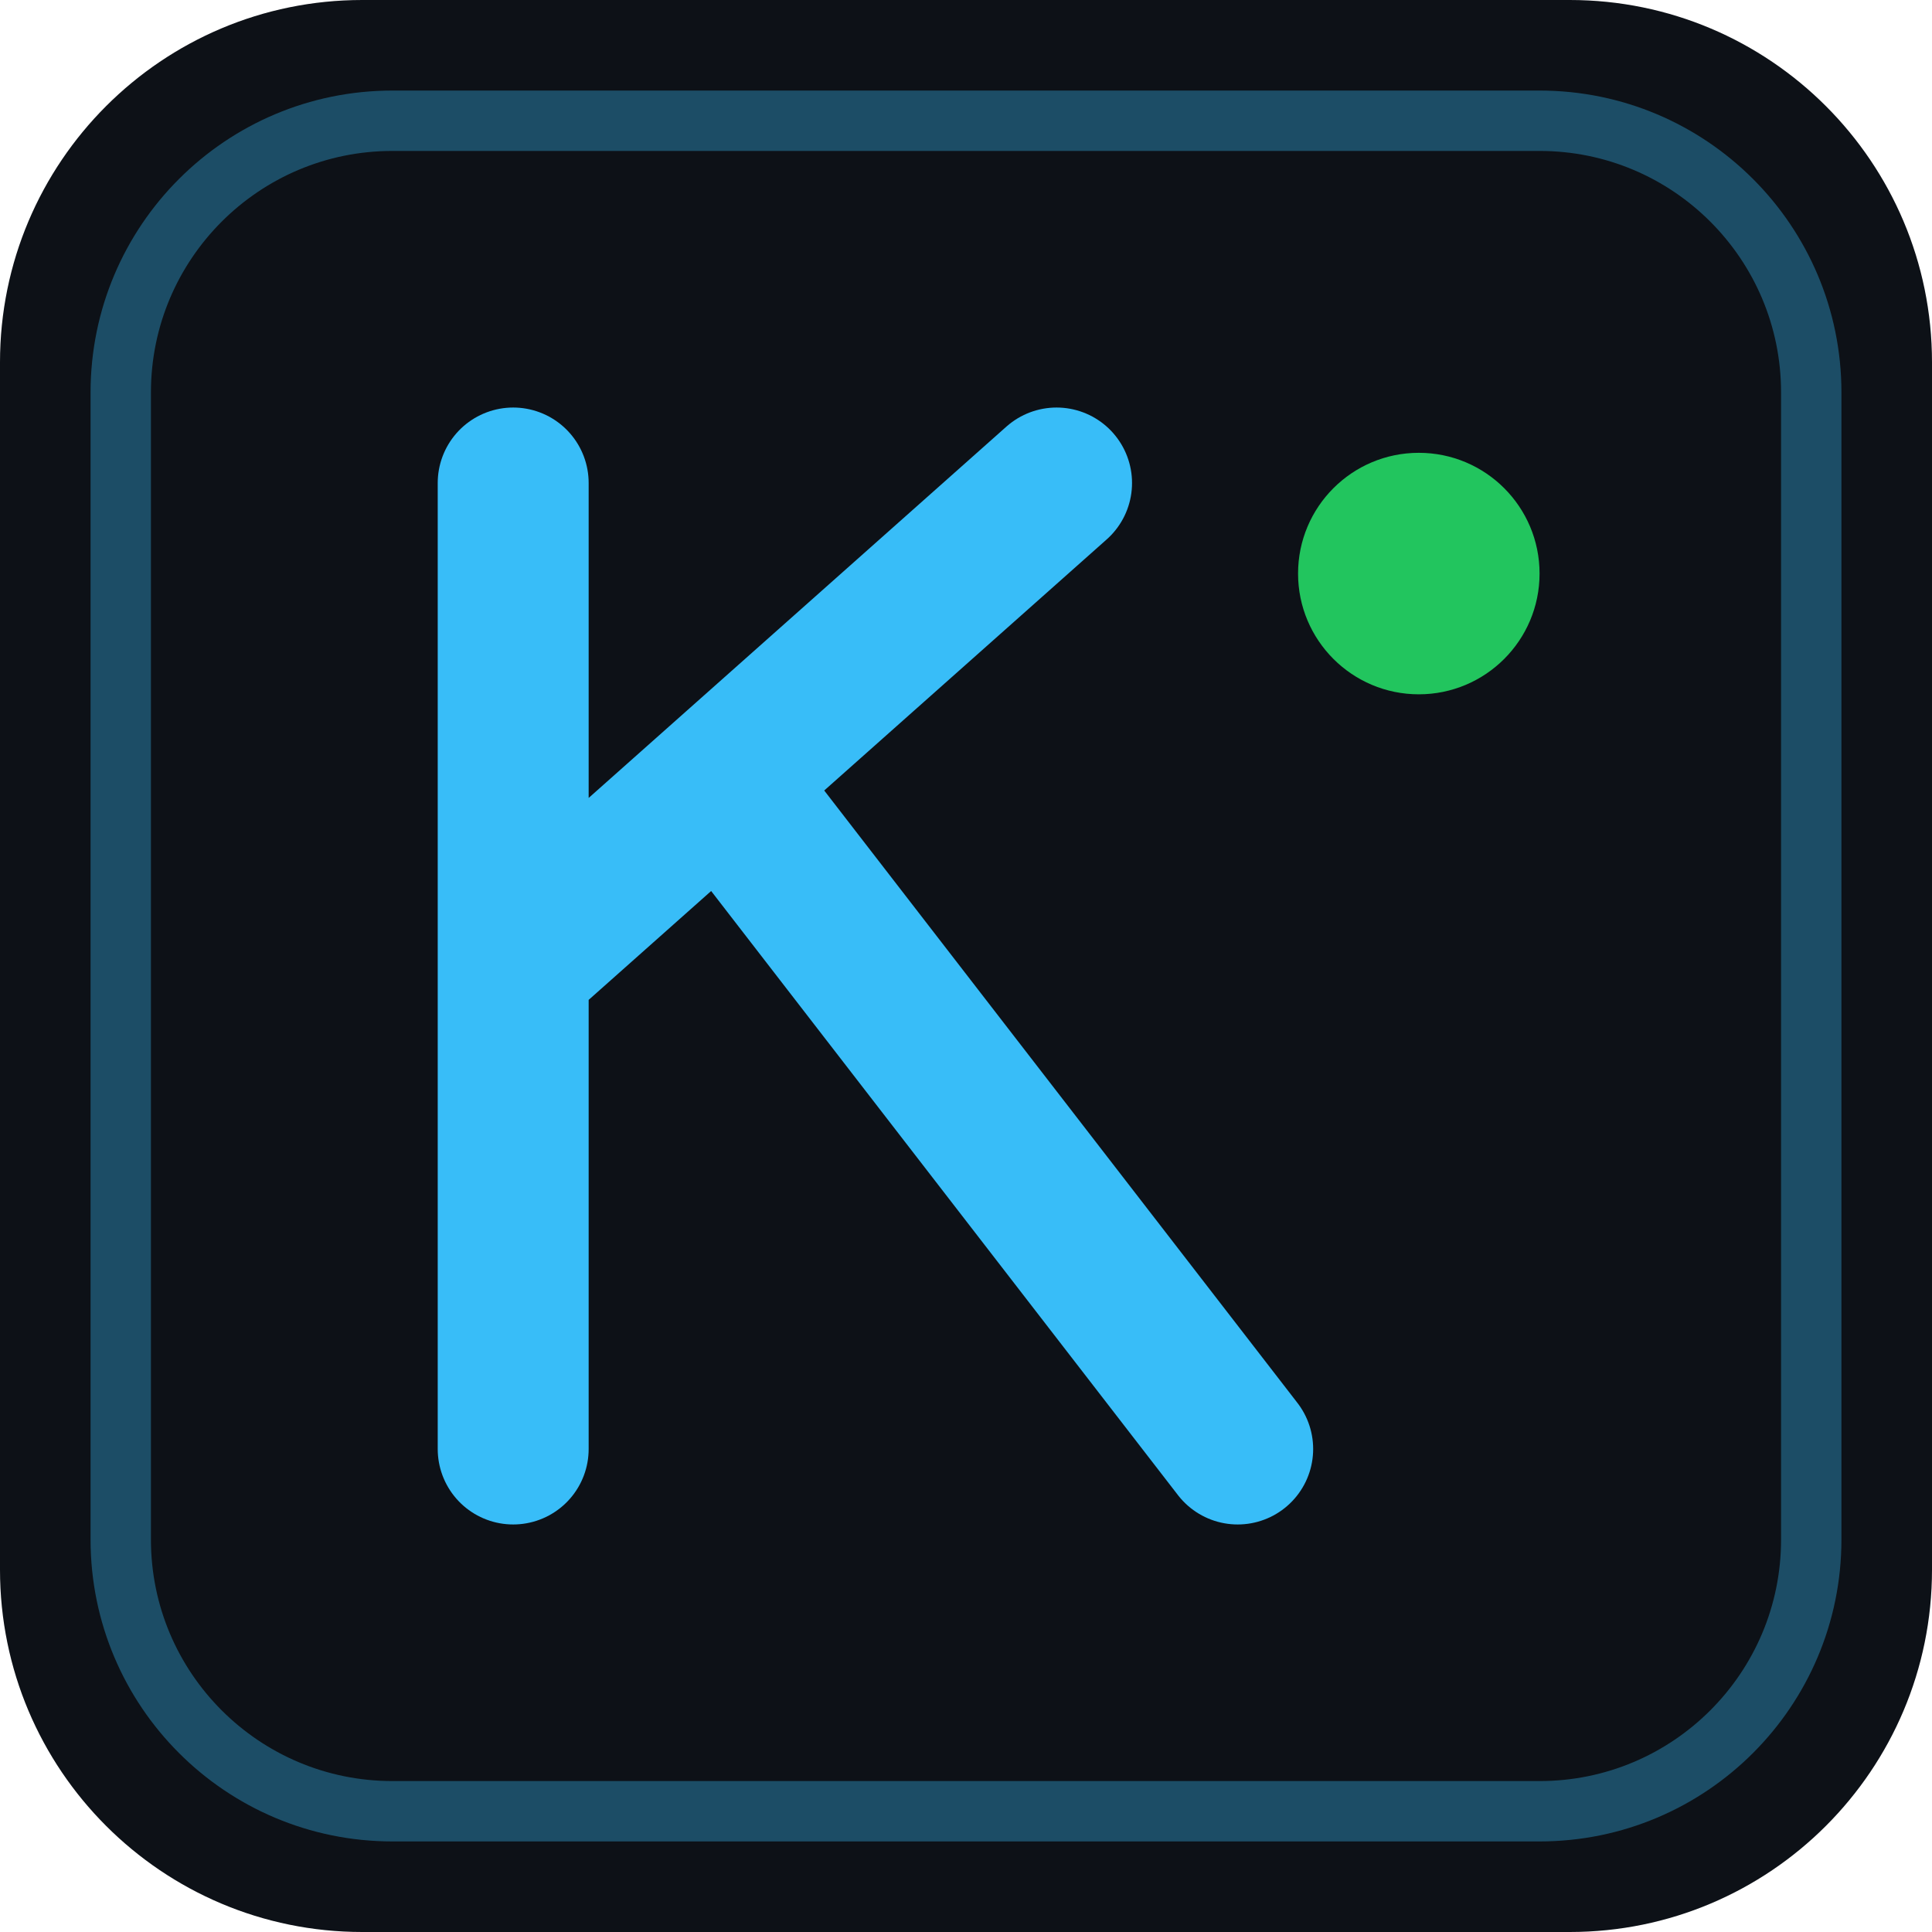
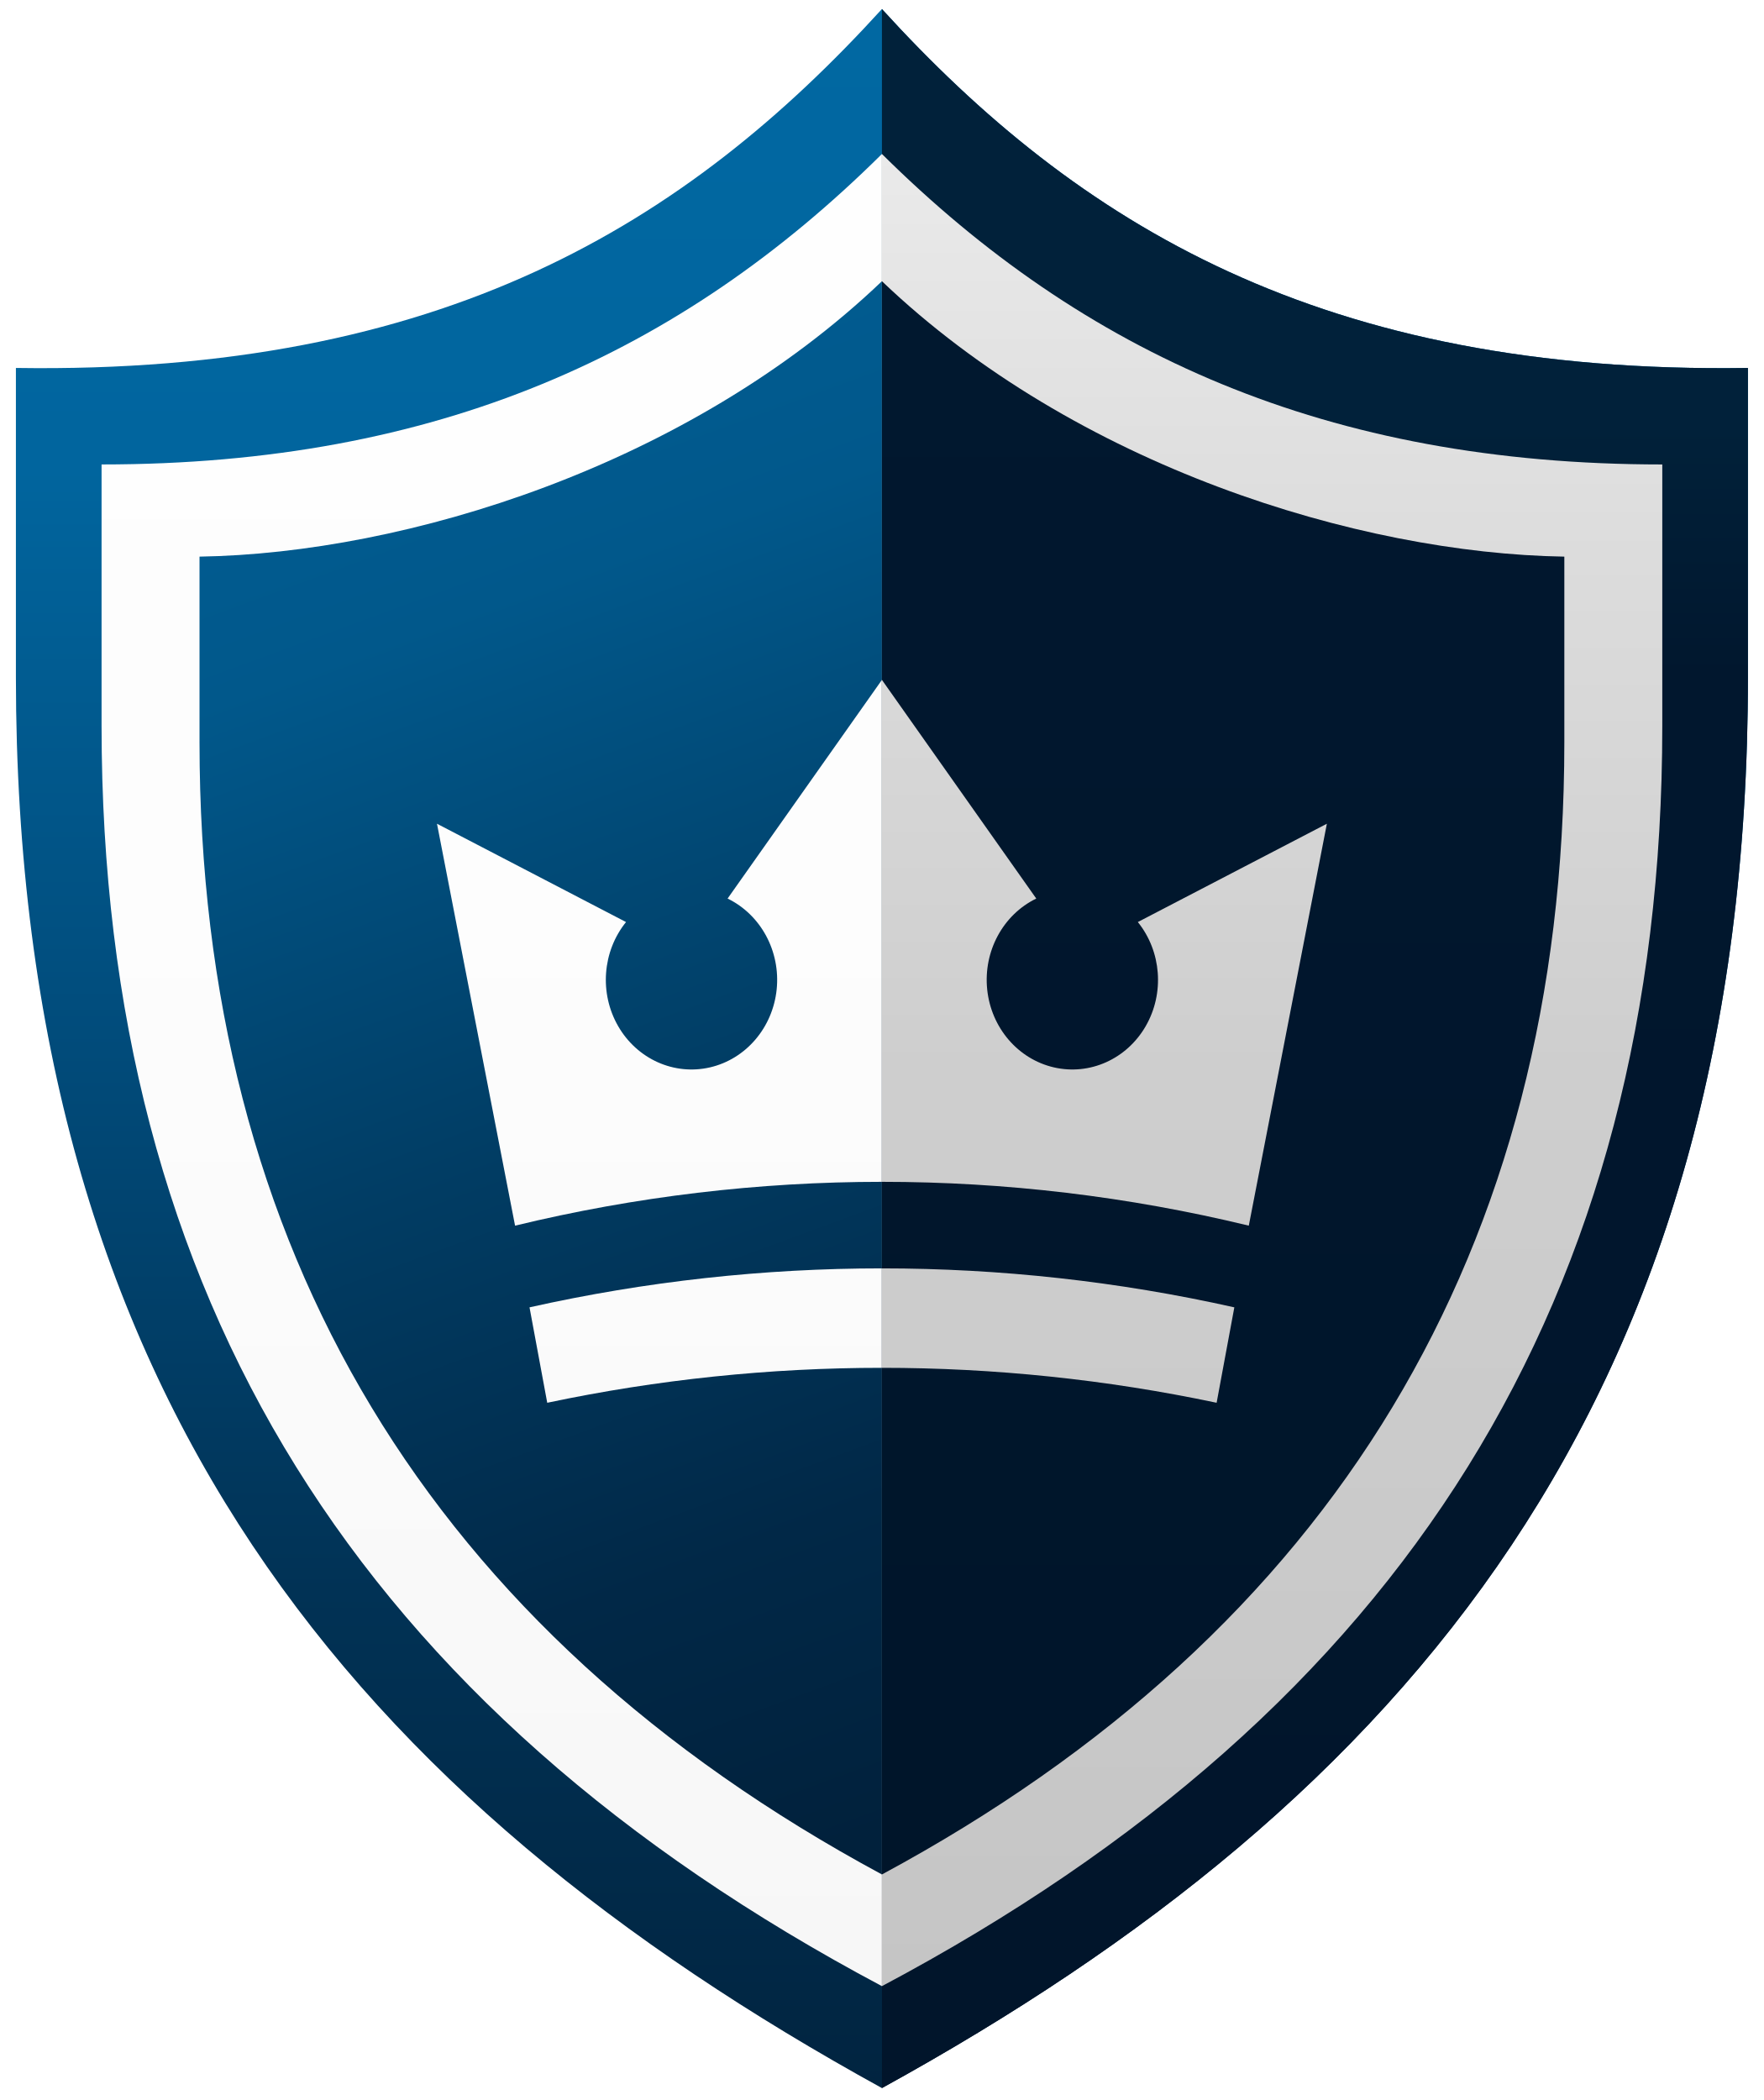
- <svg xmlns="http://www.w3.org/2000/svg" viewBox="0 0 128 128">
-   <rect width="128" height="128" rx="24" fill="#0d1117" />
-   <rect x="8" y="8" width="112" height="112" rx="18" fill="none" stroke="#38bdf8" stroke-width="4" opacity="0.35" />
-   <path d="M34 32v64M34 64l36-32M48 52l34 44" stroke="#38bdf8" stroke-width="10" stroke-linecap="round" stroke-linejoin="round" fill="none" />
-   <circle cx="94" cy="38" r="8" fill="#22c55e" />
+ <svg xmlns="http://www.w3.org/2000/svg" viewBox="0 0 488 581" width="488" height="581">
+   <defs>
+     <clipPath id="right-half">
+       <rect x="244" y="0" width="244" height="581" />
+     </clipPath>
+     <linearGradient id="blue-outer-l" gradientUnits="userSpaceOnUse" x1="0" y1="3" x2="0" y2="578">
+       <stop offset="0%" stop-color="#0168a2" />
+       <stop offset="22%" stop-color="#01659e" />
+       <stop offset="50%" stop-color="#014b7a" />
+       <stop offset="76%" stop-color="#013255" />
+       <stop offset="100%" stop-color="#012440" />
+     </linearGradient>
+     <linearGradient id="blue-inner-l" gradientUnits="userSpaceOnUse" x1="64" y1="110" x2="214" y2="518">
+       <stop offset="0%" stop-color="#015d93" />
+       <stop offset="18%" stop-color="#01588b" />
+       <stop offset="52%" stop-color="#013c63" />
+       <stop offset="80%" stop-color="#012847" />
+       <stop offset="100%" stop-color="#01213c" />
+     </linearGradient>
+     <linearGradient id="white-l" gradientUnits="userSpaceOnUse" x1="0" y1="42" x2="0" y2="550">
+       <stop offset="0%" stop-color="#fefefe" />
+       <stop offset="40%" stop-color="#fdfdfd" />
+       <stop offset="100%" stop-color="#f7f7f7" />
+     </linearGradient>
+     <linearGradient id="blue-outer-r" gradientUnits="userSpaceOnUse" x1="0" y1="3" x2="0" y2="578">
+       <stop offset="0%" stop-color="#01213a" />
+       <stop offset="20%" stop-color="#01213a" />
+       <stop offset="32%" stop-color="#01172e" />
+       <stop offset="100%" stop-color="#01152b" />
+     </linearGradient>
+     <linearGradient id="blue-inner-r" gradientUnits="userSpaceOnUse" x1="0" y1="78" x2="0" y2="519">
+       <stop offset="0%" stop-color="#01182f" />
+       <stop offset="22%" stop-color="#01172e" />
+       <stop offset="100%" stop-color="#00152a" />
+     </linearGradient>
+     <linearGradient id="white-r" gradientUnits="userSpaceOnUse" x1="0" y1="42" x2="0" y2="550">
+       <stop offset="0%" stop-color="#eaeaea" />
+       <stop offset="22%" stop-color="#dcdcdc" />
+       <stop offset="50%" stop-color="#cecece" />
+       <stop offset="76%" stop-color="#cacaca" />
+       <stop offset="100%" stop-color="#c5c5c5" />
+     </linearGradient>
+   </defs>
+   <g id="logo-left">
+     <path d="M 244 2.5 C 189.8 62.0 122.4 103.6 4.4 101.8 L 4.4 187.3 C 4.4 387.2 99.1 498.0 244 577.7 C 388.9 498.0 483.6 387.2 483.6 187.3 L 483.6 101.8 C 365.6 103.6 298.2 62.0 244 2.5 Z" fill="url(#blue-outer-l)" />
+     <path d="M 244 42.6 C 188.3 97.8 121.0 128.5 28.1 128.5 L 28.1 200.8 C 28.1 359.2 99.6 472.8 244 549.5 C 388.4 472.8 459.9 359.2 459.9 200.8 L 459.9 128.5 C 367.0 128.5 299.7 97.8 244 42.6 Z" fill="url(#white-l)" />
+     <path d="M 244 77.8 C 190.5 128.9 112.2 153.1 55.2 154.0 L 55.2 205.4 C 55.2 345.5 119.1 451.3 244 518.6 C 368.9 451.3 432.8 345.5 432.8 205.4 L 432.8 154.0 C 375.8 153.1 297.5 128.9 244 77.8 Z" fill="url(#blue-inner-l)" />
+     <path d="M 244 188.1 L 201.3 248.6 A 23.7 24.8 0 1 1 173.2 255.1 L 120.9 227.9 L 142.5 339.1 A 430.8 430.8 0 0 1 345.5 339.1 L 367.1 227.9 L 314.8 255.1 A 23.7 24.8 0 1 1 286.7 248.6 Z" fill="url(#white-l)" />
+     <path d="M 146.5 361.7 A 446.2 446.2 0 0 1 341.5 361.7 L 336.6 388.1 A 448.3 448.3 0 0 0 151.4 388.1 Z" fill="url(#white-l)" />
+   </g>
+   <g id="logo-right" clip-path="url(#right-half)">
+     <path d="M 244 2.5 C 189.8 62.0 122.4 103.6 4.4 101.8 L 4.4 187.3 C 4.4 387.2 99.1 498.0 244 577.7 C 388.9 498.0 483.6 387.2 483.6 187.3 L 483.6 101.8 C 365.6 103.6 298.2 62.0 244 2.5 Z" fill="url(#blue-outer-r)" />
+     <path d="M 244 42.6 C 188.3 97.8 121.0 128.5 28.1 128.5 L 28.1 200.8 C 28.1 359.2 99.6 472.8 244 549.5 C 388.4 472.8 459.9 359.2 459.9 200.8 L 459.9 128.5 C 367.0 128.5 299.7 97.8 244 42.6 Z" fill="url(#white-r)" />
+     <path d="M 244 77.8 C 190.5 128.9 112.2 153.1 55.2 154.0 L 55.2 205.4 C 55.2 345.5 119.1 451.3 244 518.6 C 368.9 451.3 432.8 345.5 432.8 205.4 L 432.8 154.0 C 375.8 153.1 297.5 128.9 244 77.8 Z" fill="url(#blue-inner-r)" />
+     <path d="M 244 188.1 L 201.3 248.6 A 23.7 24.8 0 1 1 173.2 255.1 L 120.9 227.9 L 142.5 339.1 A 430.8 430.8 0 0 1 345.5 339.1 L 367.1 227.9 L 314.8 255.1 A 23.7 24.8 0 1 1 286.7 248.6 Z" fill="url(#white-r)" />
+     <path d="M 146.5 361.7 A 446.2 446.2 0 0 1 341.5 361.7 L 336.6 388.1 A 448.3 448.3 0 0 0 151.4 388.1 Z" fill="url(#white-r)" />
+   </g>
</svg>
